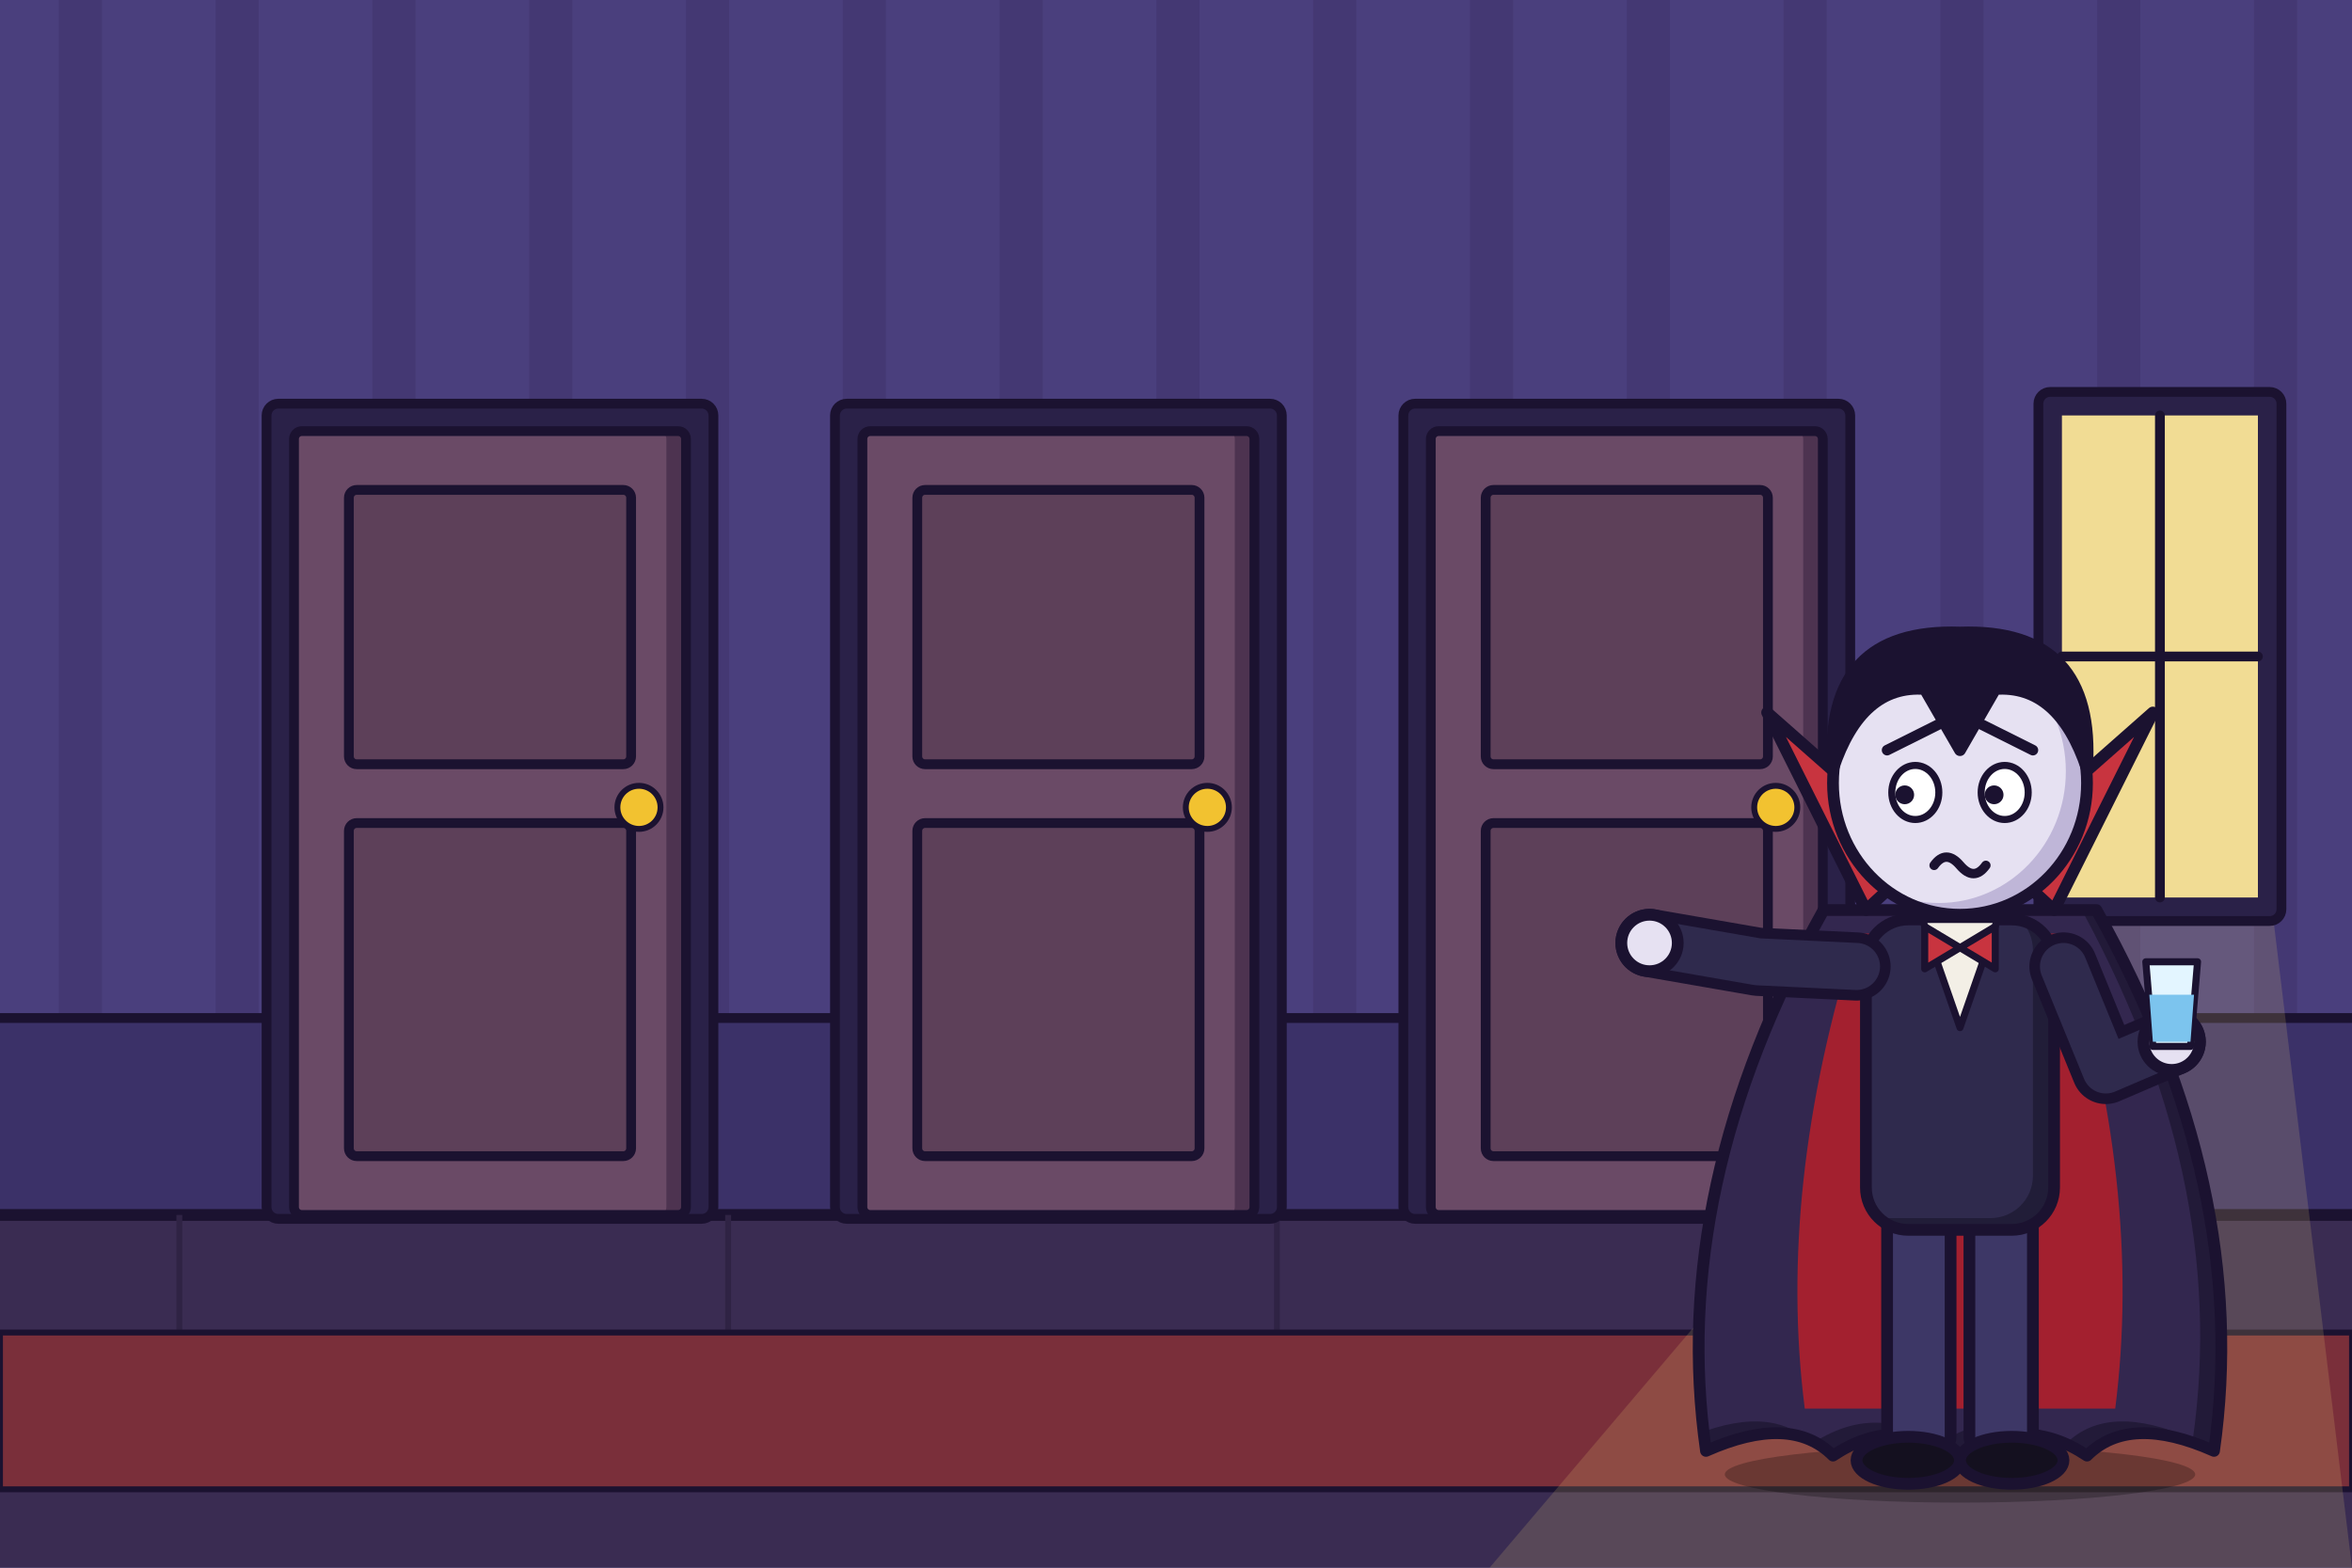
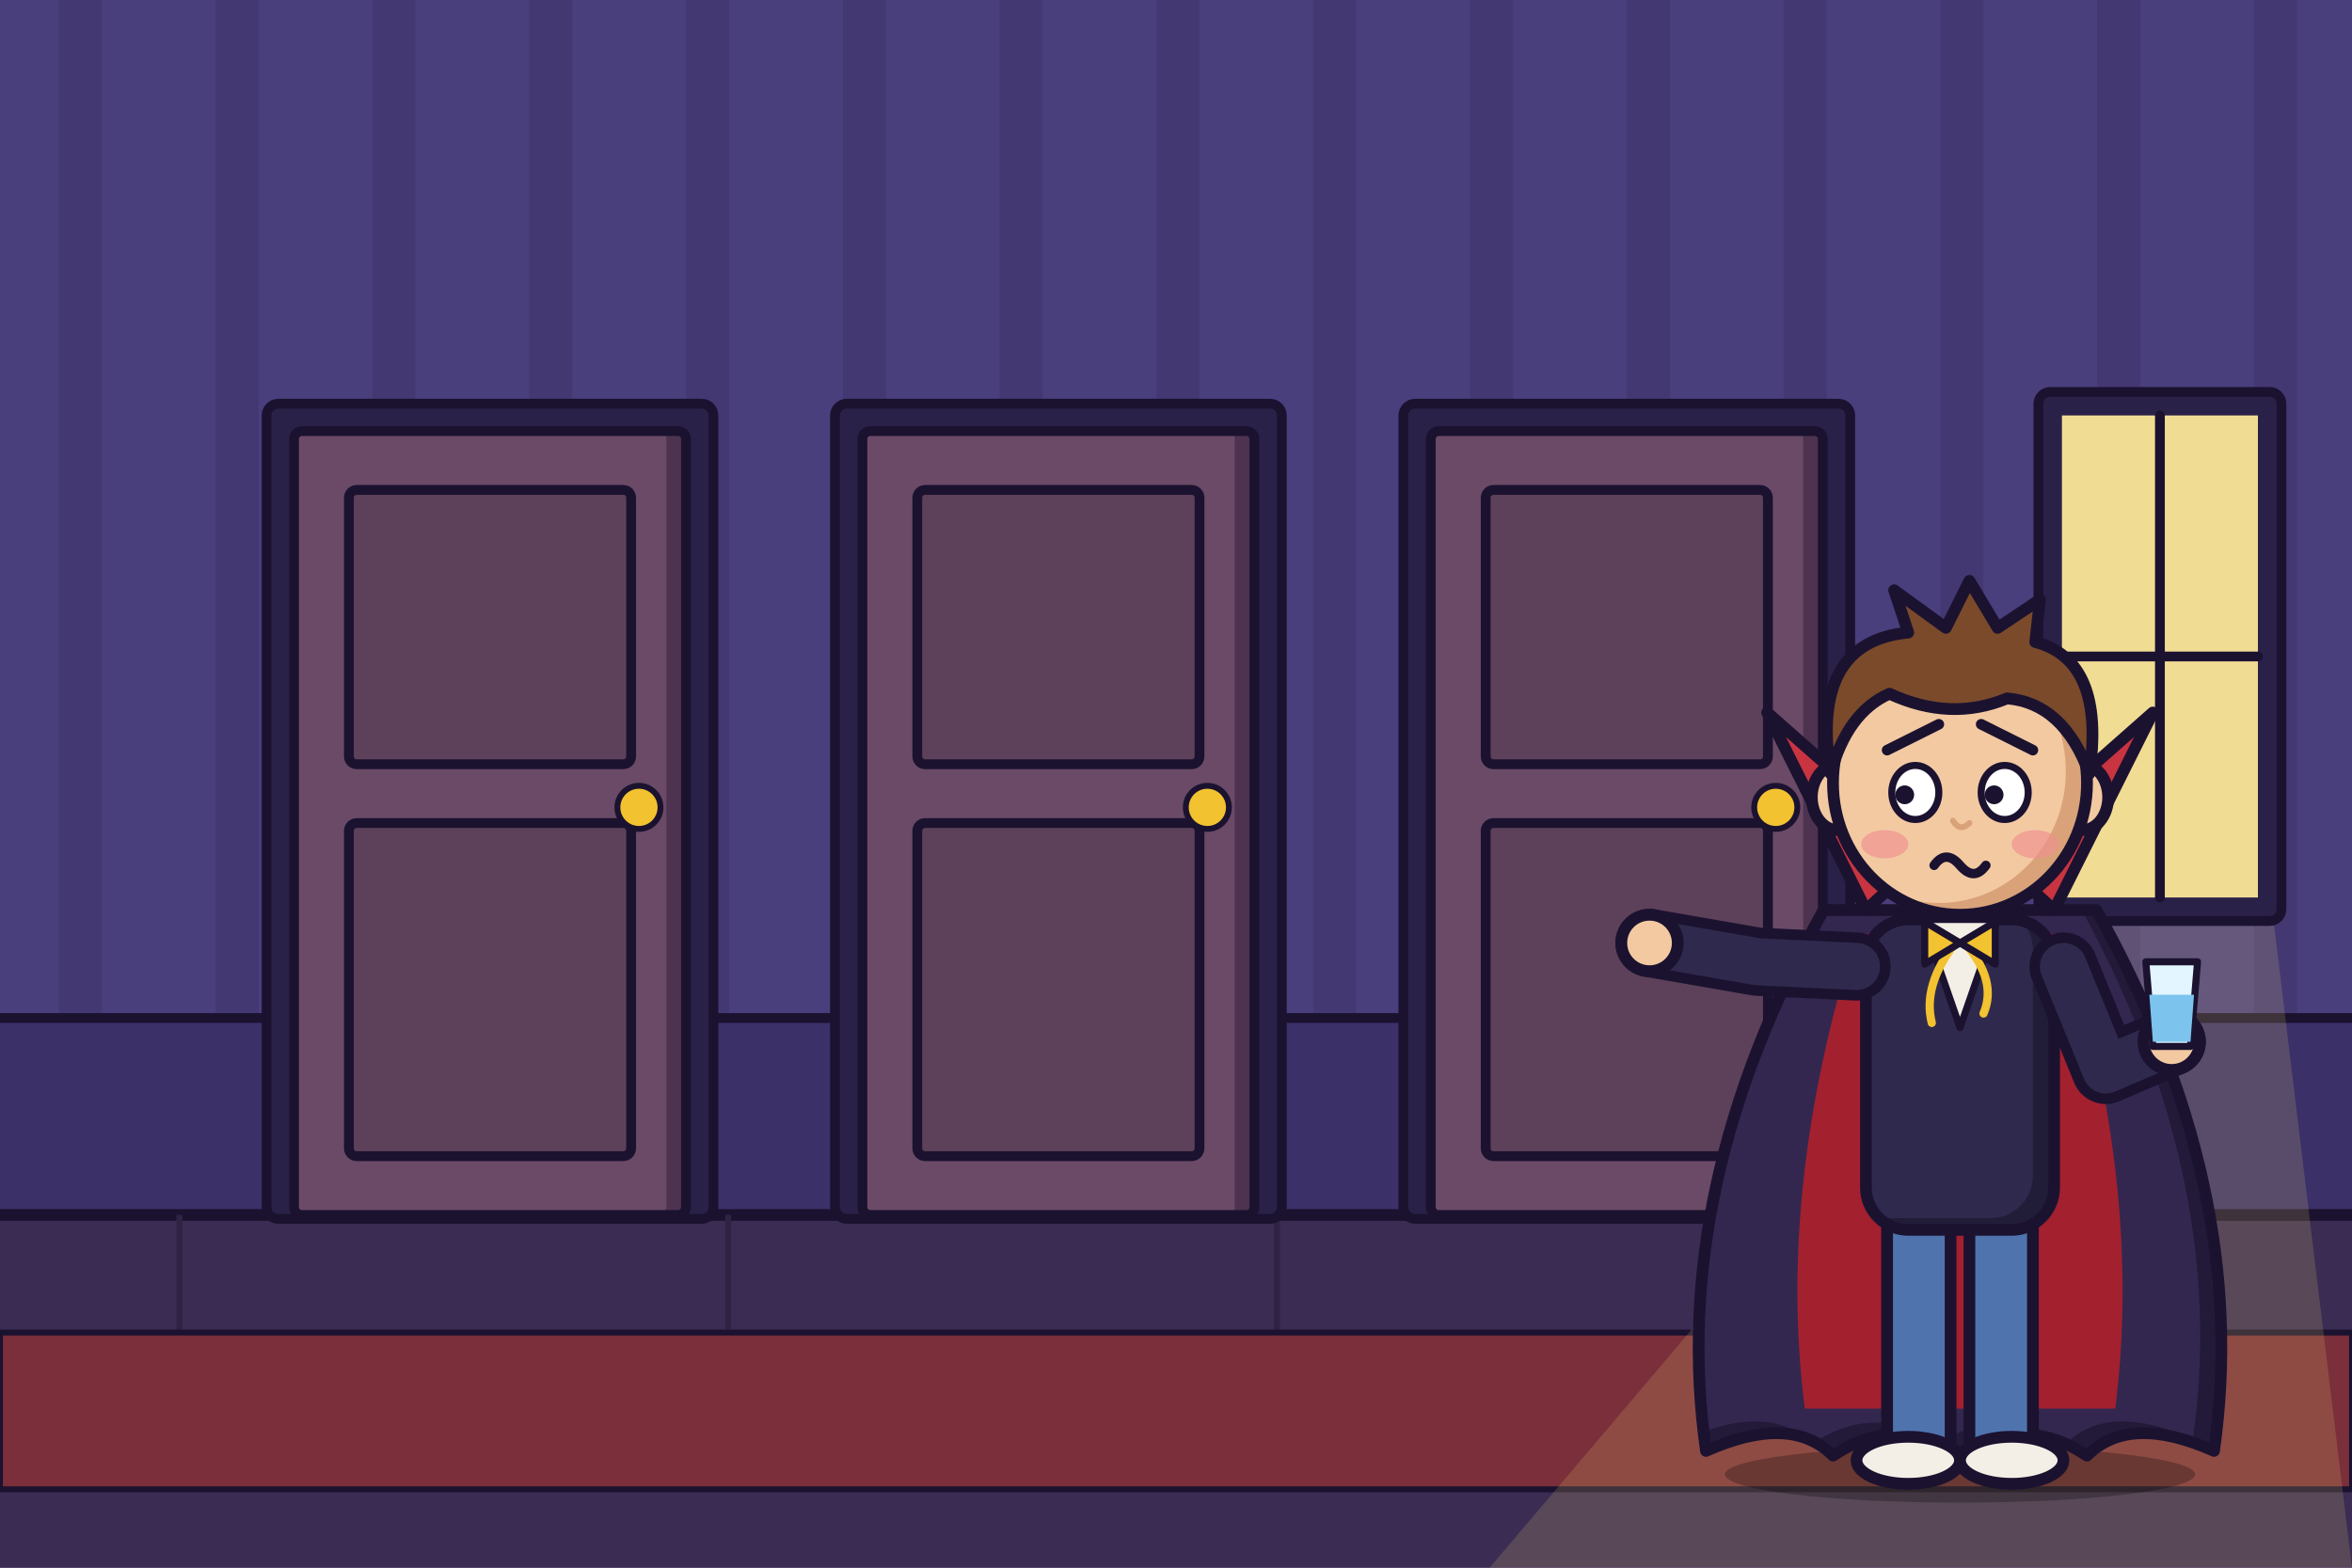
<svg xmlns="http://www.w3.org/2000/svg" viewBox="0 0 1200 800" width="1200" height="800">
  <rect width="1200" height="800" fill="#4a3f7d" />
  <rect x="30" y="0" width="22" height="600" fill="#443873" />
  <rect x="110" y="0" width="22" height="600" fill="#443873" />
  <rect x="190" y="0" width="22" height="600" fill="#443873" />
  <rect x="270" y="0" width="22" height="600" fill="#443873" />
  <rect x="350" y="0" width="22" height="600" fill="#443873" />
  <rect x="430" y="0" width="22" height="600" fill="#443873" />
  <rect x="510" y="0" width="22" height="600" fill="#443873" />
  <rect x="590" y="0" width="22" height="600" fill="#443873" />
  <rect x="670" y="0" width="22" height="600" fill="#443873" />
  <rect x="750" y="0" width="22" height="600" fill="#443873" />
  <rect x="830" y="0" width="22" height="600" fill="#443873" />
  <rect x="910" y="0" width="22" height="600" fill="#443873" />
  <rect x="990" y="0" width="22" height="600" fill="#443873" />
  <rect x="1070" y="0" width="22" height="600" fill="#443873" />
  <rect x="1150" y="0" width="22" height="600" fill="#443873" />
  <rect y="520" width="1200" height="100" fill="#3b3168" />
  <rect y="517" width="1200" height="5" fill="#1b1230" />
  <rect y="620" width="1200" height="180" fill="#3a2c52" />
  <rect y="617" width="1200" height="6" fill="#1b1230" />
  <rect y="686" width="1200" height="3" fill="#2f2344" />
  <rect x="90" y="620" width="3" height="66" fill="#2f2344" />
  <rect x="370" y="620" width="3" height="66" fill="#2f2344" />
  <rect x="650" y="620" width="3" height="66" fill="#2f2344" />
  <rect x="930" y="620" width="3" height="66" fill="#2f2344" />
  <rect y="752" width="1200" height="3" fill="#2f2344" />
  <rect x="230" y="686" width="3" height="66" fill="#2f2344" />
  <rect x="510" y="686" width="3" height="66" fill="#2f2344" />
  <rect x="790" y="686" width="3" height="66" fill="#2f2344" />
  <rect x="1070" y="686" width="3" height="66" fill="#2f2344" />
  <rect x="0" y="680" width="1200" height="80" rx="0" fill="#7a2f3a" stroke="#1b1230" stroke-width="3" stroke-linejoin="round" stroke-linecap="round" />
  <path d="M1040 470 L1160 470 L1200 800 L760 800Z" fill="#f6dc7a" opacity=".16" />
  <rect x="1040" y="200" width="124" height="270" rx="6" fill="#2a2148" stroke="#1b1230" stroke-width="5" stroke-linejoin="round" stroke-linecap="round" />
  <rect x="1052" y="212" width="100" height="246" rx="0" fill="#f1dc94" />
  <path d="M1102 212 V458 M1052 335 H1152" fill="none" stroke="#1b1230" stroke-width="5" stroke-linecap="round" stroke-linejoin="round" />
  <rect x="136" y="206" width="228" height="416" rx="6" fill="#2a2148" stroke="#1b1230" stroke-width="5" stroke-linejoin="round" stroke-linecap="round" />
  <clipPath id="c0">
    <rect x="150" y="220" width="200" height="400" rx="4" />
  </clipPath>
  <rect x="150" y="220" width="200" height="400" rx="4" fill="#4d3350" />
  <g clip-path="url(#c0)">
    <rect x="150" y="220" width="200" height="400" rx="4" fill="#6a4a66" transform="translate(-10 0)" />
  </g>
  <rect x="150" y="220" width="200" height="400" rx="4" fill="none" stroke="#1b1230" stroke-width="5" stroke-linejoin="round" stroke-linecap="round" />
  <rect x="178" y="250" width="144" height="140" rx="4" fill="#5d4059" stroke="#1b1230" stroke-width="5" stroke-linejoin="round" stroke-linecap="round" />
  <rect x="178" y="420" width="144" height="170" rx="4" fill="#5d4059" stroke="#1b1230" stroke-width="5" stroke-linejoin="round" stroke-linecap="round" />
  <circle cx="326" cy="412" r="11" fill="#f2c230" stroke="#1b1230" stroke-width="3" stroke-linejoin="round" stroke-linecap="round" />
  <rect x="426" y="206" width="228" height="416" rx="6" fill="#2a2148" stroke="#1b1230" stroke-width="5" stroke-linejoin="round" stroke-linecap="round" />
  <clipPath id="c1">
    <rect x="440" y="220" width="200" height="400" rx="4" />
  </clipPath>
  <rect x="440" y="220" width="200" height="400" rx="4" fill="#4d3350" />
  <g clip-path="url(#c1)">
    <rect x="440" y="220" width="200" height="400" rx="4" fill="#6a4a66" transform="translate(-10 0)" />
  </g>
  <rect x="440" y="220" width="200" height="400" rx="4" fill="none" stroke="#1b1230" stroke-width="5" stroke-linejoin="round" stroke-linecap="round" />
  <rect x="468" y="250" width="144" height="140" rx="4" fill="#5d4059" stroke="#1b1230" stroke-width="5" stroke-linejoin="round" stroke-linecap="round" />
  <rect x="468" y="420" width="144" height="170" rx="4" fill="#5d4059" stroke="#1b1230" stroke-width="5" stroke-linejoin="round" stroke-linecap="round" />
  <circle cx="616" cy="412" r="11" fill="#f2c230" stroke="#1b1230" stroke-width="3" stroke-linejoin="round" stroke-linecap="round" />
  <rect x="716" y="206" width="228" height="416" rx="6" fill="#2a2148" stroke="#1b1230" stroke-width="5" stroke-linejoin="round" stroke-linecap="round" />
  <clipPath id="c2">
    <rect x="730" y="220" width="200" height="400" rx="4" />
  </clipPath>
  <rect x="730" y="220" width="200" height="400" rx="4" fill="#4d3350" />
  <g clip-path="url(#c2)">
    <rect x="730" y="220" width="200" height="400" rx="4" fill="#6a4a66" transform="translate(-10 0)" />
  </g>
  <rect x="730" y="220" width="200" height="400" rx="4" fill="none" stroke="#1b1230" stroke-width="5" stroke-linejoin="round" stroke-linecap="round" />
  <rect x="758" y="250" width="144" height="140" rx="4" fill="#5d4059" stroke="#1b1230" stroke-width="5" stroke-linejoin="round" stroke-linecap="round" />
  <rect x="758" y="420" width="144" height="170" rx="4" fill="#5d4059" stroke="#1b1230" stroke-width="5" stroke-linejoin="round" stroke-linecap="round" />
  <circle cx="906" cy="412" r="11" fill="#f2c230" stroke="#1b1230" stroke-width="3" stroke-linejoin="round" stroke-linecap="round" />
  <g transform="translate(1000 750) scale(1.2)">
    <ellipse cx="0" cy="2" rx="100" ry="12" fill="#000" opacity=".25" />
-     <g transform="translate(0 0) scale(1 1)">
-       <clipPath id="c3">
-         <path d="M-58 -238 Q-124 -120 -108 -8 Q-72 -24 -54 -6 Q-27 -24 0 -6 Q27 -24 54 -6 Q72 -24 108 -8 Q124 -120 58 -238 Z" />
-       </clipPath>
-       <path d="M-58 -238 Q-124 -120 -108 -8 Q-72 -24 -54 -6 Q-27 -24 0 -6 Q27 -24 54 -6 Q72 -24 108 -8 Q124 -120 58 -238 Z" fill="#221a38" />
-       <g clip-path="url(#c3)">
-         <path d="M-58 -238 Q-124 -120 -108 -8 Q-72 -24 -54 -6 Q-27 -24 0 -6 Q27 -24 54 -6 Q72 -24 108 -8 Q124 -120 58 -238 Z" fill="#33274f" transform="translate(-9 -5)" />
-       </g>
-       <path d="M-58 -238 Q-124 -120 -108 -8 Q-72 -24 -54 -6 Q-27 -24 0 -6 Q27 -24 54 -6 Q72 -24 108 -8 Q124 -120 58 -238 Z" fill="none" stroke="#1b1230" stroke-width="5" stroke-linejoin="round" stroke-linecap="round" />
-       <path d="M-44 -228 Q-78 -120 -66 -26 L66 -26 Q78 -120 44 -228 Z" fill="#a3202f" />
+     <clipPath id="c3">
+       <path d="M-58 -238 Q-124 -120 -108 -8 Q-72 -24 -54 -6 Q-27 -24 0 -6 Q27 -24 54 -6 Q72 -24 108 -8 Q124 -120 58 -238 Z" />
+     </clipPath>
+     <path d="M-58 -238 Q-124 -120 -108 -8 Q-72 -24 -54 -6 Q-27 -24 0 -6 Q27 -24 54 -6 Q72 -24 108 -8 Q124 -120 58 -238 Z" fill="#221a38" />
+     <g clip-path="url(#c3)">
+       <path d="M-58 -238 Q-124 -120 -108 -8 Q-72 -24 -54 -6 Q-27 -24 0 -6 Q27 -24 54 -6 Q72 -24 108 -8 Q124 -120 58 -238 Z" fill="#33274f" transform="translate(-9 -5)" />
    </g>
-     <rect x="-31" y="-112" width="27" height="104" rx="6" fill="#3d3766" stroke="#1b1230" stroke-width="5" stroke-linejoin="round" stroke-linecap="round" />
-     <rect x="4" y="-112" width="27" height="104" rx="6" fill="#3d3766" stroke="#1b1230" stroke-width="5" stroke-linejoin="round" stroke-linecap="round" />
-     <ellipse cx="-22" cy="-4" rx="22" ry="10" fill="#14101f" stroke="#1b1230" stroke-width="5" stroke-linejoin="round" stroke-linecap="round" />
-     <ellipse cx="22" cy="-4" rx="22" ry="10" fill="#14101f" stroke="#1b1230" stroke-width="5" stroke-linejoin="round" stroke-linecap="round" />
+     <path d="M-58 -238 Q-124 -120 -108 -8 Q-72 -24 -54 -6 Q-27 -24 0 -6 Q27 -24 54 -6 Q72 -24 108 -8 Q124 -120 58 -238 Z" fill="none" stroke="#1b1230" stroke-width="5" stroke-linejoin="round" stroke-linecap="round" />
+     <path d="M-44 -228 Q-78 -120 -66 -26 L66 -26 Q78 -120 44 -228 Z" fill="#a3202f" />
+     <rect x="-31" y="-112" width="27" height="104" rx="6" fill="#4f74ad" stroke="#1b1230" stroke-width="5" stroke-linejoin="round" stroke-linecap="round" />
+     <rect x="4" y="-112" width="27" height="104" rx="6" fill="#4f74ad" stroke="#1b1230" stroke-width="5" stroke-linejoin="round" stroke-linecap="round" />
+     <ellipse cx="-22" cy="-4" rx="22" ry="10" fill="#f4efe6" stroke="#1b1230" stroke-width="5" stroke-linejoin="round" stroke-linecap="round" />
+     <ellipse cx="22" cy="-4" rx="22" ry="10" fill="#f4efe6" stroke="#1b1230" stroke-width="5" stroke-linejoin="round" stroke-linecap="round" />
    <g transform="translate(0 0)">
      <path d="M-40 -238 L-82 -322 L-14 -262 Z" fill="#c8343f" stroke="#1b1230" stroke-width="5" stroke-linejoin="round" stroke-linecap="round" />
      <path d="M40 -238 L82 -322 L14 -262 Z" fill="#c8343f" stroke="#1b1230" stroke-width="5" stroke-linejoin="round" stroke-linecap="round" />
      <clipPath id="c4">
        <rect x="-40" y="-234" width="80" height="132" rx="18" />
      </clipPath>
      <rect x="-40" y="-234" width="80" height="132" rx="18" fill="#211d38" />
      <g clip-path="url(#c4)">
        <rect x="-40" y="-234" width="80" height="132" rx="18" fill="#2f2a4d" transform="translate(-9 -5)" />
      </g>
      <rect x="-40" y="-234" width="80" height="132" rx="18" fill="none" stroke="#1b1230" stroke-width="5" stroke-linejoin="round" stroke-linecap="round" />
      <path d="M-16 -234 L0 -188 L16 -234 Z" fill="#f3efe6" stroke="#1b1230" stroke-width="3" stroke-linejoin="round" stroke-linecap="round" />
-       <path d="M0 -222 L-15 -231 L-15 -213 Z" fill="#c8343f" stroke="#1b1230" stroke-width="3" stroke-linejoin="round" stroke-linecap="round" />
-       <path d="M0 -222 L15 -231 L15 -213 Z" fill="#c8343f" stroke="#1b1230" stroke-width="3" stroke-linejoin="round" stroke-linecap="round" />
+       <path d="M-2 -224 Q-16 -206 -12 -190 M2 -224 Q16 -208 10 -194" fill="none" stroke="#f2c230" stroke-width="3.5" stroke-linecap="round" stroke-linejoin="round" />
+       <path d="M0 -224 L-15 -233 L-15 -215 Z" fill="#f2c230" stroke="#1b1230" stroke-width="3" stroke-linejoin="round" stroke-linecap="round" />
+       <path d="M0 -224 L15 -233 L15 -215 Z" fill="#f2c230" stroke="#1b1230" stroke-width="3" stroke-linejoin="round" stroke-linecap="round" />
+     </g>
+     <g transform="translate(0 0)">
+       <ellipse cx="-52" cy="-286" rx="11" ry="14" fill="#f3c9a2" stroke="#1b1230" stroke-width="5" stroke-linejoin="round" stroke-linecap="round" />
+       <ellipse cx="52" cy="-286" rx="11" ry="14" fill="#f3c9a2" stroke="#1b1230" stroke-width="5" stroke-linejoin="round" stroke-linecap="round" />
      <clipPath id="c5">
        <ellipse cx="0" cy="-292" rx="54" ry="56" />
      </clipPath>
-       <ellipse cx="0" cy="-292" rx="54" ry="56" fill="#bfb6d8" />
+       <ellipse cx="0" cy="-292" rx="54" ry="56" fill="#d9a279" />
      <g clip-path="url(#c5)">
-         <ellipse cx="0" cy="-292" rx="54" ry="56" fill="#e6e1f2" transform="translate(-9 -5)" />
+         <ellipse cx="0" cy="-292" rx="54" ry="56" fill="#f3c9a2" transform="translate(-9 -5)" />
      </g>
      <ellipse cx="0" cy="-292" rx="54" ry="56" fill="none" stroke="#1b1230" stroke-width="5" stroke-linejoin="round" stroke-linecap="round" />
-       <path d="M-54 -298 Q-58 -358 0 -356 Q58 -358 54 -298 Q42 -334 15 -332 L0 -306 L-15 -332 Q-42 -334 -54 -298 Z" fill="#1b1230" stroke="#1b1230" stroke-width="5" stroke-linejoin="round" stroke-linecap="round" />
+       <path d="M-55 -296 Q-64 -352 -22 -356 L-28 -374 L-6 -358 L4 -378 L16 -358 L34 -370 L32 -352 Q62 -344 55 -296 Q44 -326 20 -328 Q-4 -318 -30 -330 Q-48 -322 -55 -296 Z" fill="#7a4a2a" stroke="#1b1230" stroke-width="5" stroke-linejoin="round" stroke-linecap="round" />
+       <ellipse cx="-32" cy="-266" rx="10" ry="6" fill="#ef8f8f" opacity=".65" />
+       <ellipse cx="32" cy="-266" rx="10" ry="6" fill="#ef8f8f" opacity=".65" />
+       <path d="M-3 -276 q3 5 7 1" fill="none" stroke="#d9a279" stroke-width="2.5" stroke-linecap="round" stroke-linejoin="round" />
      <ellipse cx="-19" cy="-288" rx="10" ry="11.5" fill="#fff" stroke="#1b1230" stroke-width="3" />
      <circle cx="-23.5" cy="-287" r="4" fill="#1b1230" />
      <ellipse cx="19" cy="-288" rx="10" ry="11.5" fill="#fff" stroke="#1b1230" stroke-width="3" />
      <circle cx="14.5" cy="-287" r="4" fill="#1b1230" />
      <path d="M-31 -306 L-9 -317" fill="none" stroke="#1b1230" stroke-width="4.5" stroke-linecap="round" stroke-linejoin="round" />
      <path d="M31 -306 L9 -317" fill="none" stroke="#1b1230" stroke-width="4.5" stroke-linecap="round" stroke-linejoin="round" />
      <path d="M-11 -257 q5 -7 11 0 q6 7 11 0" fill="none" stroke="#1b1230" stroke-width="4" stroke-linecap="round" stroke-linejoin="round" />
      <polyline points="-44,-214 -86,-216 -132,-224" fill="none" stroke-linecap="round" stroke-linejoin="round" stroke="#1b1230" stroke-width="29" />
      <polyline points="-44,-214 -86,-216 -132,-224" fill="none" stroke-linecap="round" stroke-linejoin="round" stroke="#2f2a4d" stroke-width="20" />
-       <circle cx="-132" cy="-224" r="12" fill="#e6e1f2" stroke="#1b1230" stroke-width="5" stroke-linejoin="round" stroke-linecap="round" />
+       <circle cx="-132" cy="-224" r="12" fill="#f3c9a2" stroke="#1b1230" stroke-width="5" stroke-linejoin="round" stroke-linecap="round" />
      <polyline points="44,-214 62,-170 90,-182" fill="none" stroke-linecap="round" stroke-linejoin="round" stroke="#1b1230" stroke-width="29" />
      <polyline points="44,-214 62,-170 90,-182" fill="none" stroke-linecap="round" stroke-linejoin="round" stroke="#2f2a4d" stroke-width="20" />
-       <circle cx="90" cy="-182" r="12" fill="#e6e1f2" stroke="#1b1230" stroke-width="5" stroke-linejoin="round" stroke-linecap="round" />
+       <circle cx="90" cy="-182" r="12" fill="#f3c9a2" stroke="#1b1230" stroke-width="5" stroke-linejoin="round" stroke-linecap="round" />
      <g transform="translate(90 -198) rotate(0) scale(1)">
        <path d="M-11 -18 L11 -18 L8 18 L-8 18 Z" fill="#e3f5ff" stroke="#1b1230" stroke-width="3" stroke-linejoin="round" stroke-linecap="round" />
        <path d="M-9.5 -4 L9.5 -4 L8 16 L-8 16 Z" fill="#7cc4ee" />
      </g>
    </g>
  </g>
</svg>
